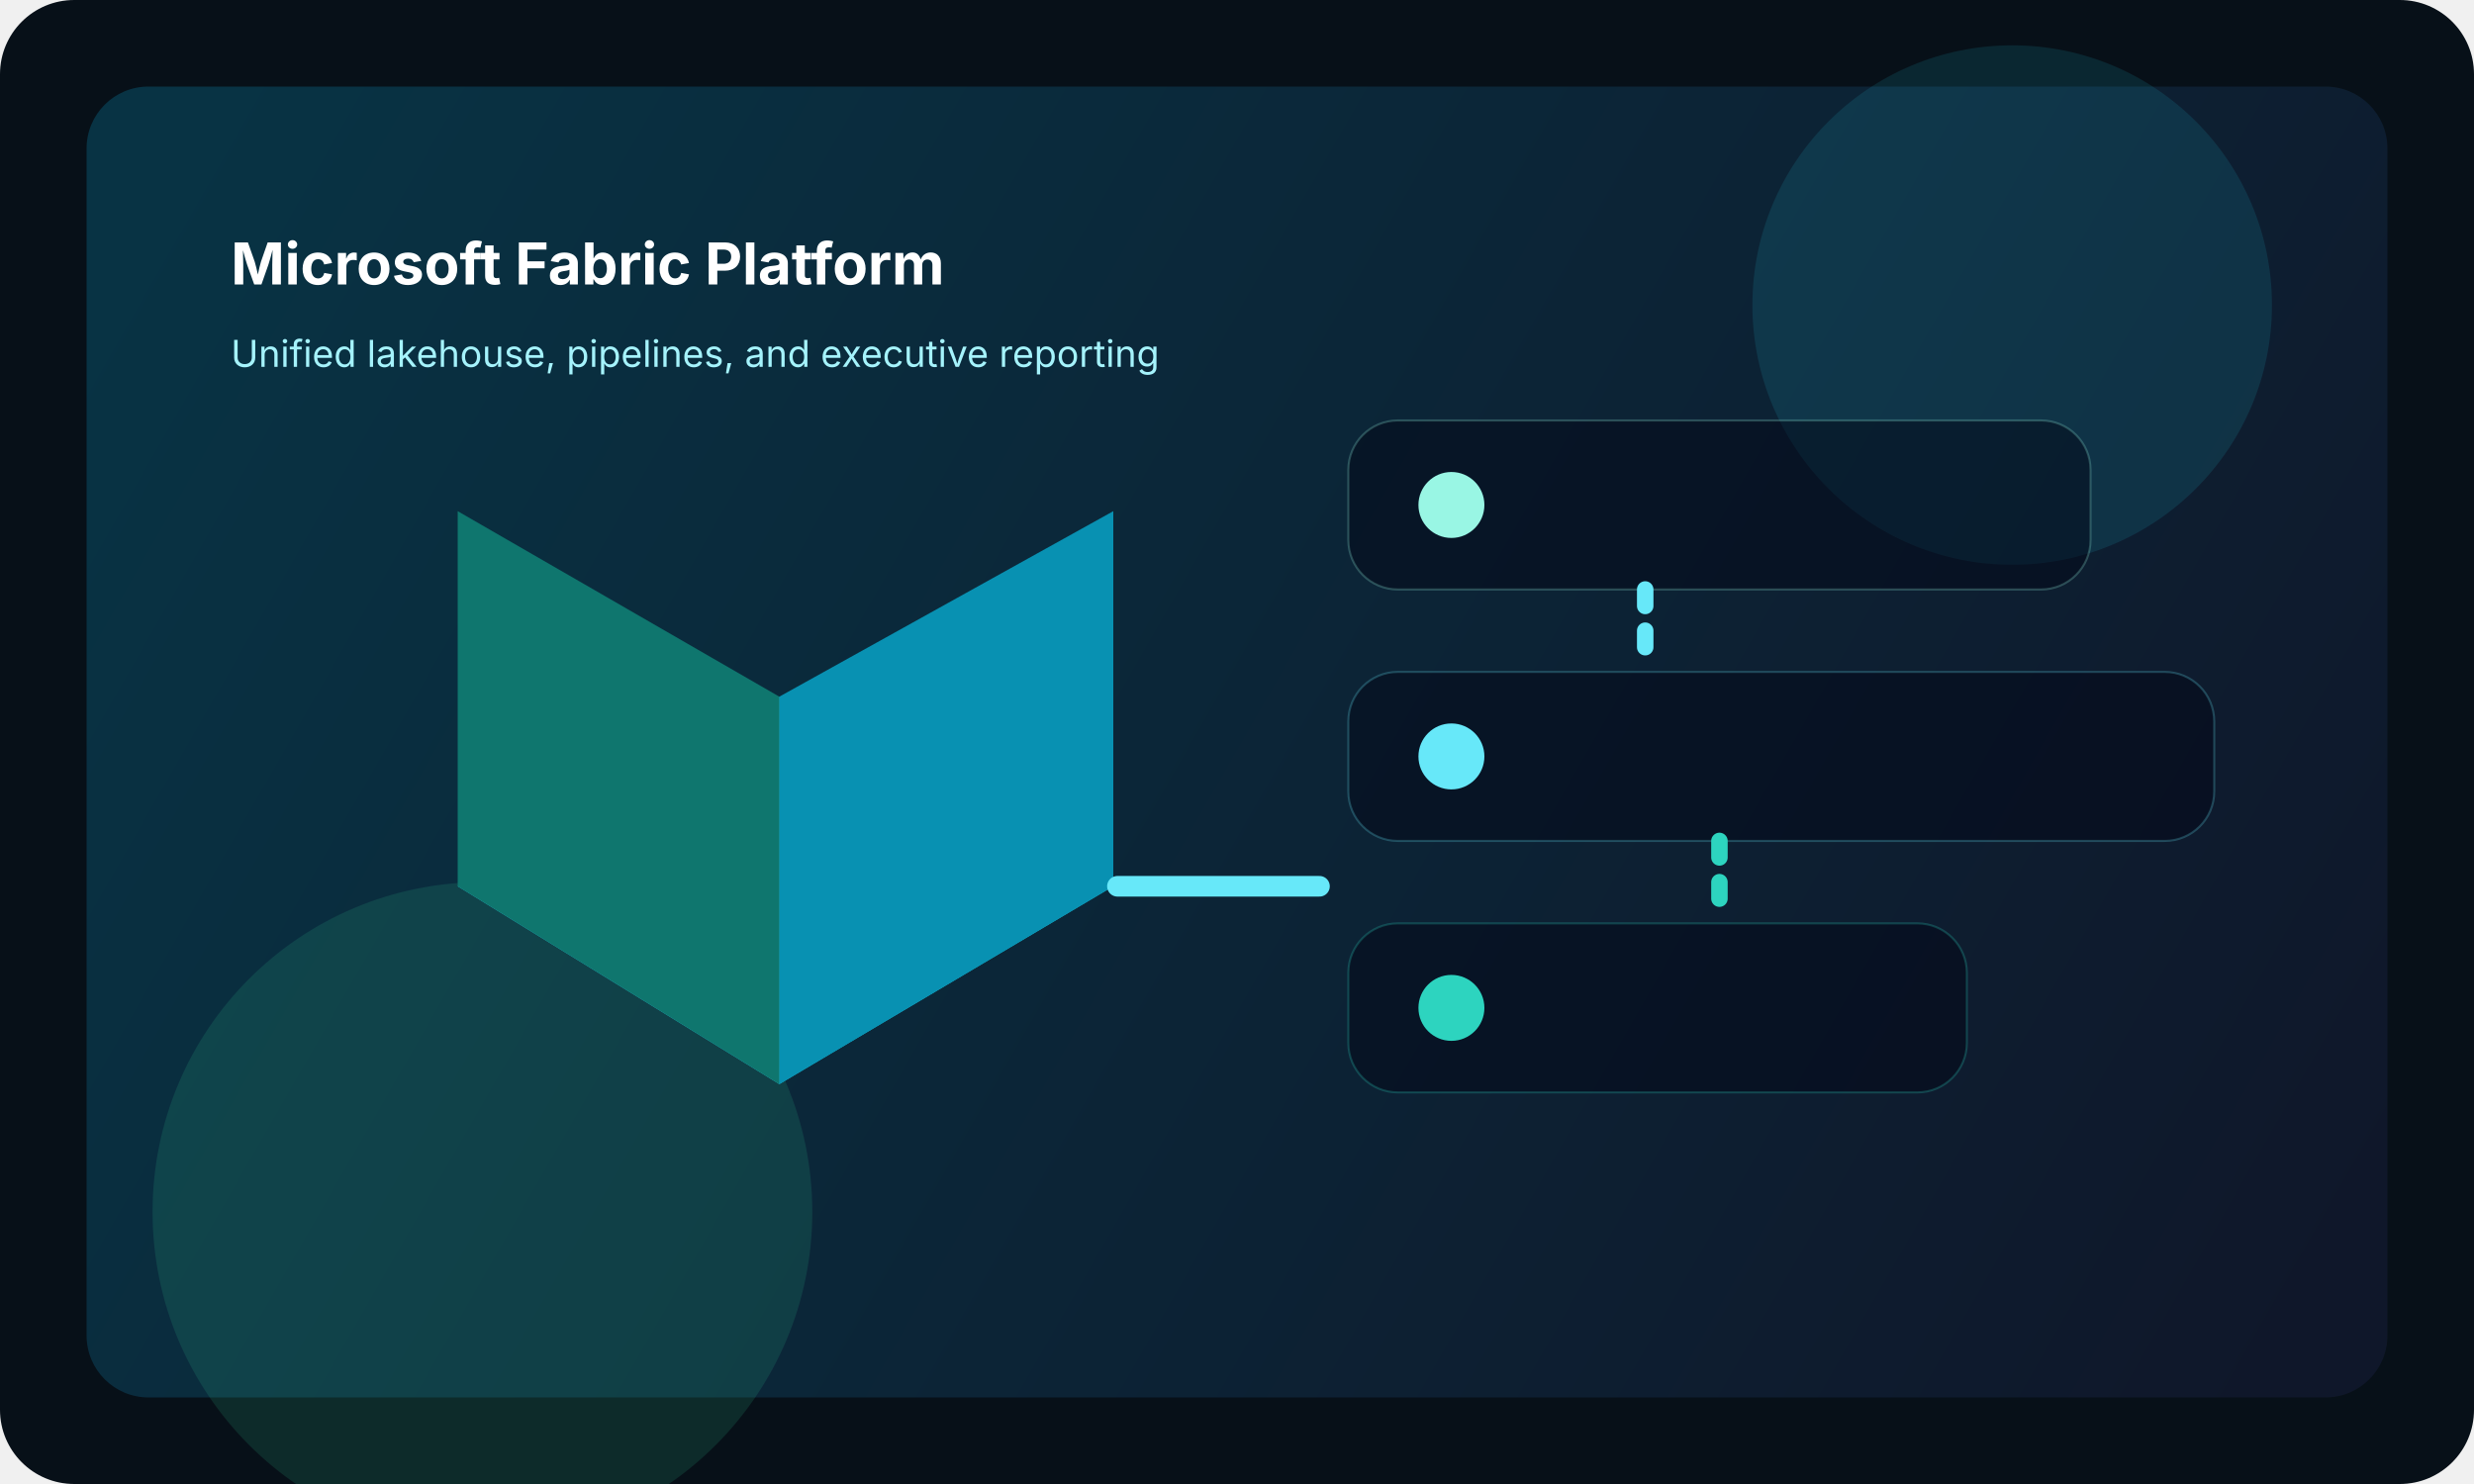
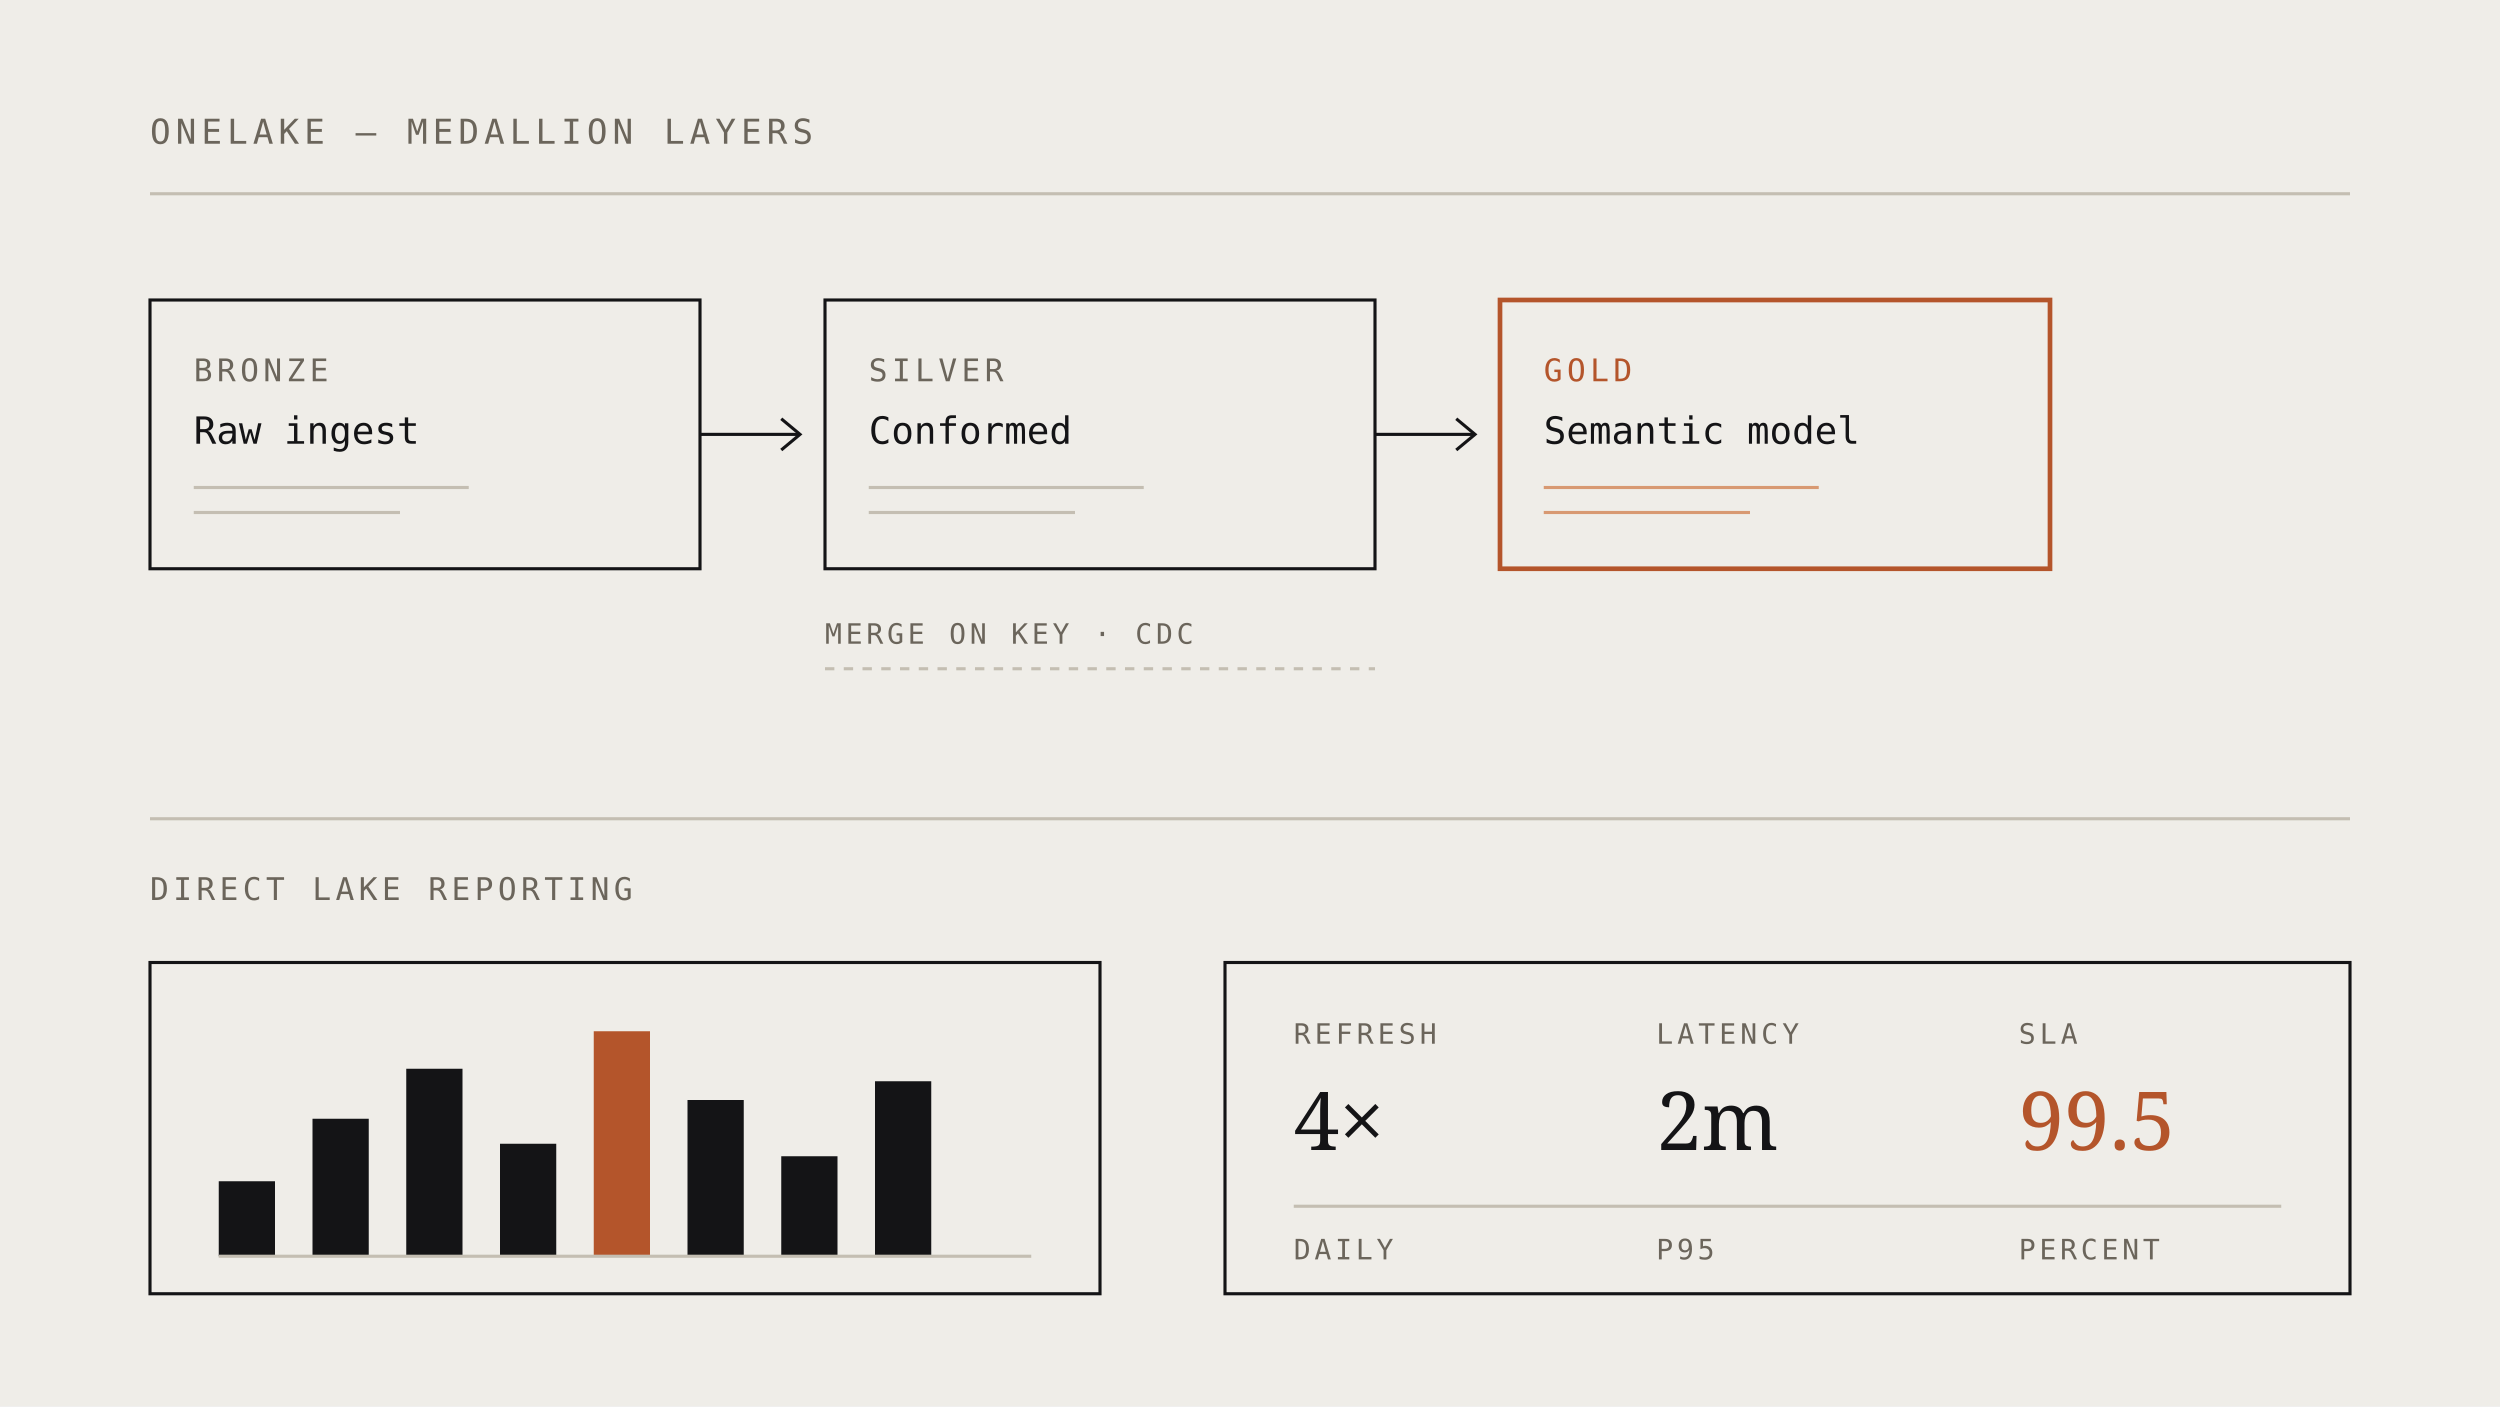
- <svg xmlns="http://www.w3.org/2000/svg" width="1200" height="720" viewBox="0 0 1200 720" fill="none">
-   <rect width="1200" height="720" rx="36" fill="#071018" />
-   <rect x="42" y="42" width="1116" height="636" rx="30" fill="url(#bg)" />
-   <circle cx="976" cy="148" r="126" fill="#22D3EE" fill-opacity="0.12" />
-   <circle cx="234" cy="588" r="160" fill="#34D399" fill-opacity="0.14" />
-   <path d="M222 430L378 338L540 430L378 526L222 430Z" fill="#22D3EE" fill-opacity="0.82" />
-   <path d="M378 338L378 526L540 430L540 248L378 338Z" fill="#0891B2" />
-   <path d="M222 430V248L378 338V526L222 430Z" fill="#0F766E" />
-   <rect x="654" y="204" width="360" height="82" rx="24" fill="#020617" fill-opacity="0.5" stroke="#99F6E4" stroke-opacity="0.24" />
-   <rect x="654" y="326" width="420" height="82" rx="24" fill="#020617" fill-opacity="0.5" stroke="#67E8F9" stroke-opacity="0.24" />
-   <rect x="654" y="448" width="300" height="82" rx="24" fill="#020617" fill-opacity="0.5" stroke="#2DD4BF" stroke-opacity="0.24" />
-   <circle cx="704" cy="245" r="16" fill="#99F6E4" />
-   <circle cx="704" cy="367" r="16" fill="#67E8F9" />
-   <circle cx="704" cy="489" r="16" fill="#2DD4BF" />
-   <path d="M542 430H640" stroke="#67E8F9" stroke-width="10" stroke-linecap="round" />
-   <path d="M798 286V324" stroke="#67E8F9" stroke-width="8" stroke-linecap="round" stroke-dasharray="8 12" />
-   <path d="M834 408V446" stroke="#2DD4BF" stroke-width="8" stroke-linecap="round" stroke-dasharray="8 12" />
-   <text x="112" y="138" fill="white" font-family="Inter, Arial, sans-serif" font-size="28" font-weight="700">Microsoft Fabric Platform</text>
-   <text x="112" y="178" fill="#A5F3FC" font-family="Inter, Arial, sans-serif" font-size="18">Unified lakehouse, pipelines, and executive reporting</text>
-   <defs>
-     <linearGradient id="bg" x1="88" y1="70" x2="1112" y2="658" gradientUnits="userSpaceOnUse">
-       <stop stop-color="#083344" />
-       <stop offset="1" stop-color="#0F172A" />
-     </linearGradient>
-   </defs>
+ <svg xmlns="http://www.w3.org/2000/svg" viewBox="0 0 800 450" width="800" height="450" role="img" aria-label="Medallion lakehouse architecture: bronze, silver and gold layers feeding reporting">
+   <rect width="800" height="450" fill="#EFEDE8" />
+   <g font-family="ui-monospace, SFMono-Regular, Menlo, monospace" font-size="11" letter-spacing="1.6" fill="#6B655B">
+     <text x="48" y="46">ONELAKE — MEDALLION LAYERS</text>
+   </g>
+   <line x1="48" y1="62" x2="752" y2="62" stroke="#C4BEB2" stroke-width="1" />
+   <g font-family="ui-monospace, SFMono-Regular, Menlo, monospace" font-size="10" letter-spacing="1.4">
+     <rect x="48" y="96" width="176" height="86" fill="none" stroke="#141416" stroke-width="1" />
+     <text x="62" y="122" fill="#6B655B">BRONZE</text>
+     <text x="62" y="142" fill="#141416" font-size="12" letter-spacing="0">Raw ingest</text>
+     <line x1="62" y1="156" x2="150" y2="156" stroke="#C4BEB2" />
+     <line x1="62" y1="164" x2="128" y2="164" stroke="#C4BEB2" />
+     <rect x="264" y="96" width="176" height="86" fill="none" stroke="#141416" stroke-width="1" />
+     <text x="278" y="122" fill="#6B655B">SILVER</text>
+     <text x="278" y="142" fill="#141416" font-size="12" letter-spacing="0">Conformed</text>
+     <line x1="278" y1="156" x2="366" y2="156" stroke="#C4BEB2" />
+     <line x1="278" y1="164" x2="344" y2="164" stroke="#C4BEB2" />
+     <rect x="480" y="96" width="176" height="86" fill="none" stroke="#B4552B" stroke-width="1.5" />
+     <text x="494" y="122" fill="#B4552B">GOLD</text>
+     <text x="494" y="142" fill="#141416" font-size="12" letter-spacing="0">Semantic model</text>
+     <line x1="494" y1="156" x2="582" y2="156" stroke="#D89972" />
+     <line x1="494" y1="164" x2="560" y2="164" stroke="#D89972" />
+   </g>
+   <g stroke="#141416" stroke-width="1" fill="none">
+     <path d="M224 139 H256" />
+     <path d="M250 134 l6 5 -6 5" />
+     <path d="M440 139 H472" />
+     <path d="M466 134 l6 5 -6 5" />
+   </g>
+   <g font-family="ui-monospace, SFMono-Regular, Menlo, monospace" font-size="9" letter-spacing="1.2" fill="#6B655B">
+     <text x="264" y="206">MERGE ON KEY · CDC</text>
+   </g>
+   <line x1="264" y1="214" x2="440" y2="214" stroke="#C4BEB2" stroke-dasharray="3 3" />
+   <line x1="48" y1="262" x2="752" y2="262" stroke="#C4BEB2" />
+   <g font-family="ui-monospace, SFMono-Regular, Menlo, monospace" font-size="10" letter-spacing="1.4" fill="#6B655B">
+     <text x="48" y="288">DIRECT LAKE REPORTING</text>
+   </g>
+   <g fill="none" stroke="#141416" stroke-width="1">
+     <rect x="48" y="308" width="304" height="106" />
+   </g>
+   <g fill="#141416">
+     <rect x="70" y="378" width="18" height="24" />
+     <rect x="100" y="358" width="18" height="44" />
+     <rect x="130" y="342" width="18" height="60" />
+     <rect x="160" y="366" width="18" height="36" />
+   </g>
+   <rect x="190" y="330" width="18" height="72" fill="#B4552B" />
+   <g fill="#141416">
+     <rect x="220" y="352" width="18" height="50" />
+     <rect x="250" y="370" width="18" height="32" />
+     <rect x="280" y="346" width="18" height="56" />
+   </g>
+   <line x1="70" y1="402" x2="330" y2="402" stroke="#C4BEB2" />
+   <g fill="none" stroke="#141416" stroke-width="1">
+     <rect x="392" y="308" width="360" height="106" />
+   </g>
+   <g font-family="ui-monospace, SFMono-Regular, Menlo, monospace" font-size="9" letter-spacing="1.3" fill="#6B655B">
+     <text x="414" y="334">REFRESH</text>
+     <text x="530" y="334">LATENCY</text>
+     <text x="646" y="334">SLA</text>
+   </g>
+   <g font-family="Georgia, serif" font-size="26" fill="#141416">
+     <text x="414" y="368">4×</text>
+     <text x="530" y="368">2m</text>
+     <text x="646" y="368" fill="#B4552B">99.5</text>
+   </g>
+   <line x1="414" y1="386" x2="730" y2="386" stroke="#C4BEB2" />
+   <g font-family="ui-monospace, SFMono-Regular, Menlo, monospace" font-size="9" letter-spacing="1.2" fill="#6B655B">
+     <text x="414" y="403">DAILY</text>
+     <text x="530" y="403">P95</text>
+     <text x="646" y="403">PERCENT</text>
+   </g>
</svg>
